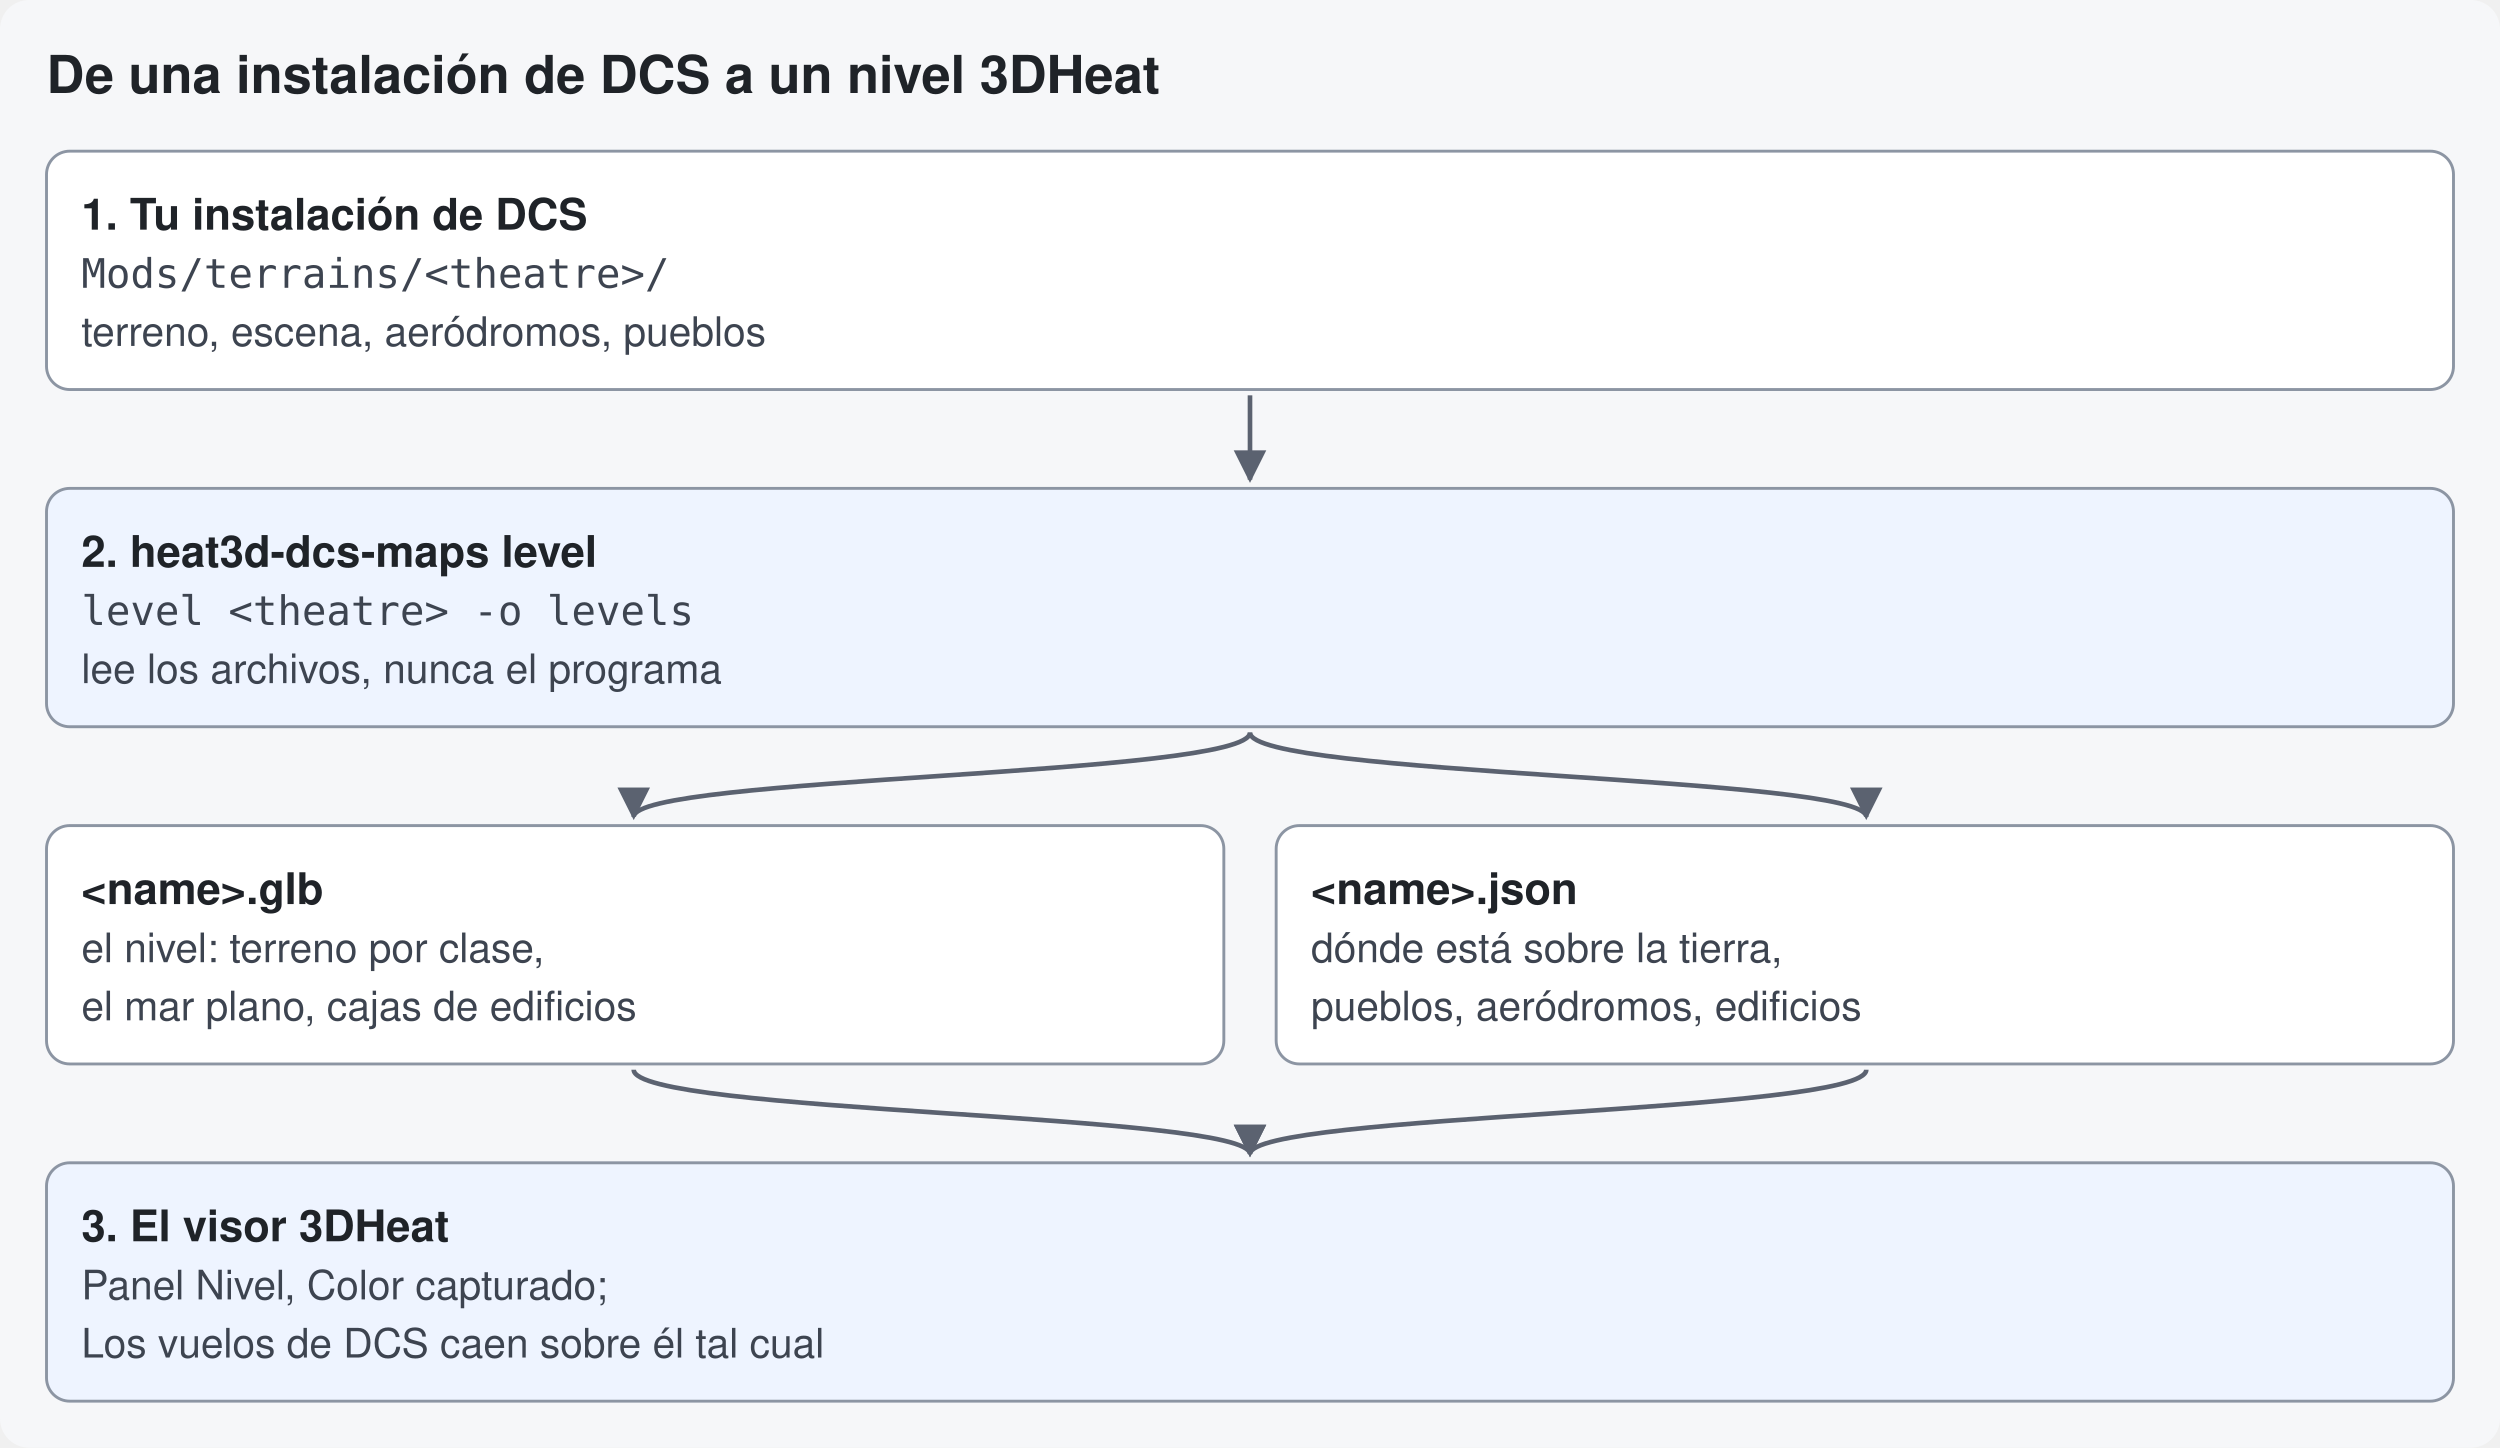
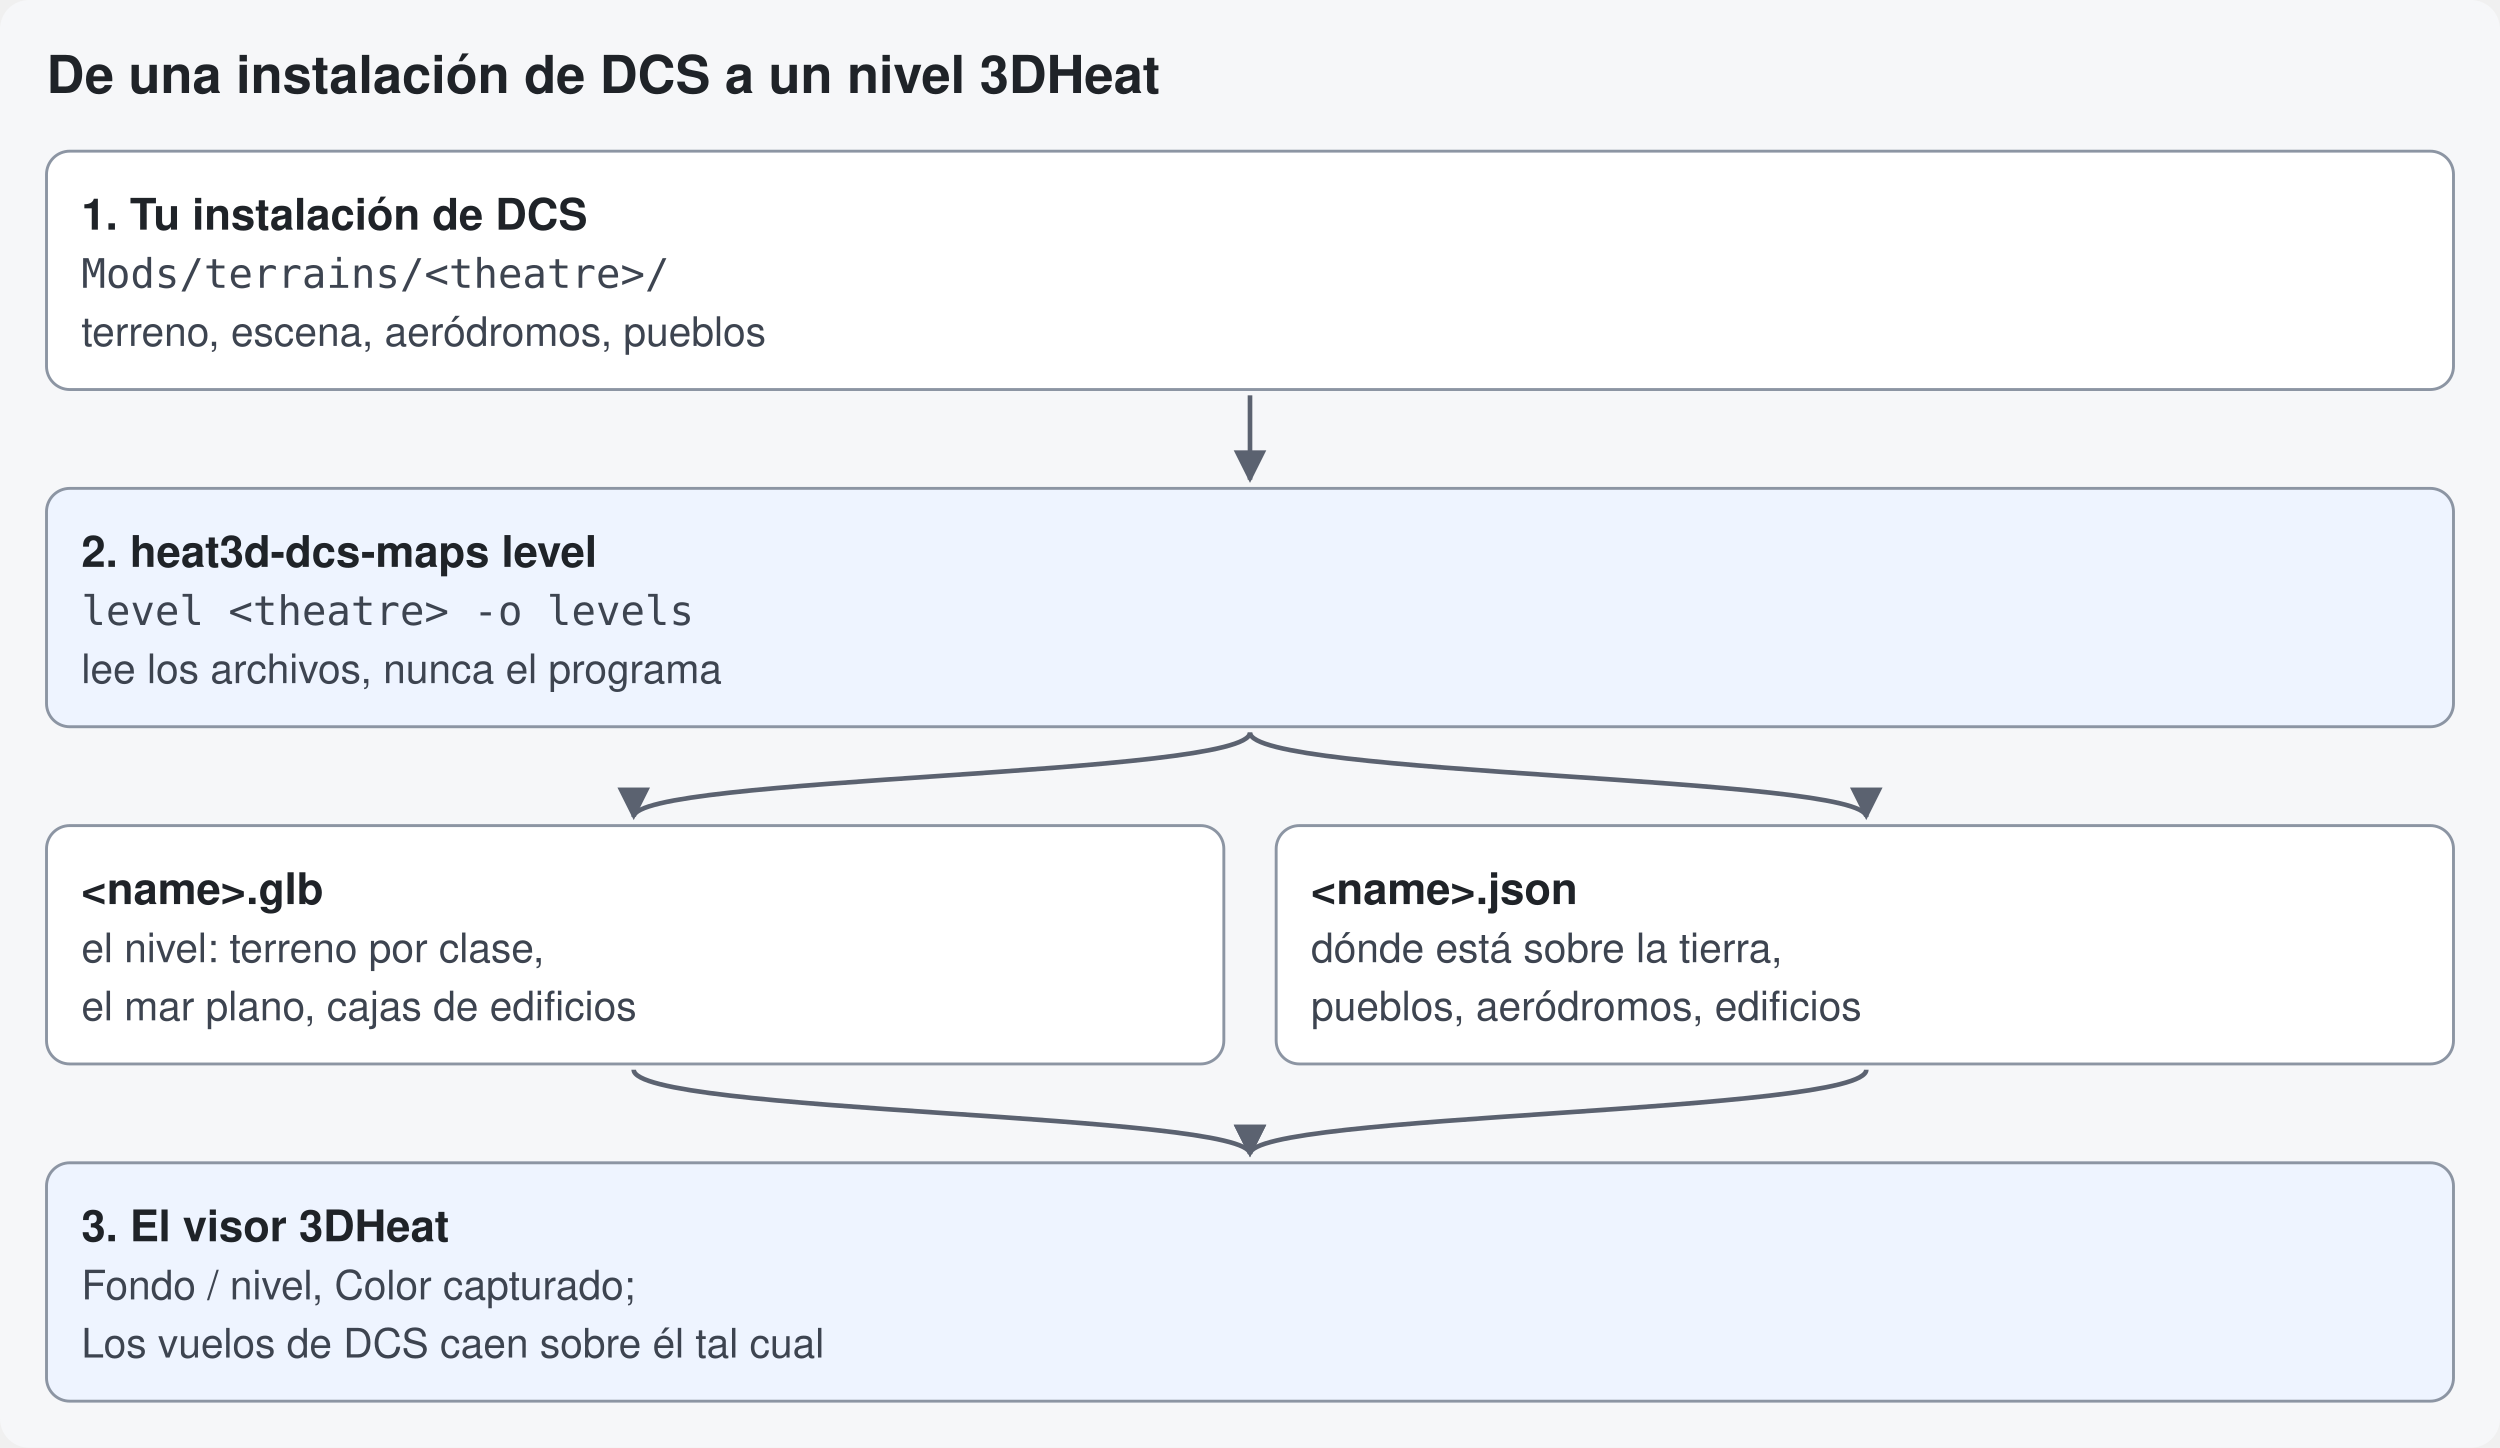
<svg xmlns="http://www.w3.org/2000/svg" width="860" height="498" viewBox="0 0 860 498" font-family="Segoe UI,Helvetica,Arial,sans-serif">
  <defs>
    <marker id="a" viewBox="0 0 10 10" refX="9" refY="5" markerWidth="7" markerHeight="7" orient="auto">
      <path d="M0,0L10,5L0,10z" fill="#5b6270" />
    </marker>
  </defs>
  <rect width="860" height="498" rx="10" fill="#f6f7f9" />
  <text x="16" y="32" font-size="18" fill="#1f2328" font-weight="600">De una instalación de DCS a un nivel 3DHeat</text>
  <rect x="16" y="52" width="828" height="82" rx="8" fill="#ffffff" stroke="#8c95a3" />
  <text x="28" y="79" font-size="15" fill="#1f2328" font-weight="600">1. Tu instalación de DCS</text>
  <text x="28" y="99" font-size="14" fill="#3d4450" font-family="Consolas,Menlo,monospace">Mods/terrains/&lt;theatre&gt;/</text>
  <text x="28" y="119" font-size="14" fill="#3d4450">terreno, escena, aeródromos, pueblos</text>
  <rect x="16" y="168" width="828" height="82" rx="8" fill="#eef4ff" stroke="#8c95a3" />
  <text x="28" y="195" font-size="15" fill="#1f2328" font-weight="600">2. heat3d-dcs-maps level</text>
  <text x="28" y="215" font-size="14" fill="#3d4450" font-family="Consolas,Menlo,monospace">level &lt;theatre&gt; -o levels</text>
  <text x="28" y="235" font-size="14" fill="#3d4450">lee los archivos, nunca el programa</text>
  <path d="M430,136 C430,151.0 430,151.0 430,165" fill="none" stroke="#5b6270" stroke-width="1.6" marker-end="url(#a)" />
  <rect x="16" y="284" width="405" height="82" rx="8" fill="#ffffff" stroke="#8c95a3" />
  <text x="28" y="311" font-size="15" fill="#1f2328" font-weight="600">&lt;name&gt;.glb</text>
  <text x="28" y="331" font-size="14" fill="#3d4450">el nivel: terreno por clase,</text>
  <text x="28" y="351" font-size="14" fill="#3d4450">el mar plano, cajas de edificios</text>
  <rect x="439" y="284" width="405" height="82" rx="8" fill="#ffffff" stroke="#8c95a3" />
  <text x="451" y="311" font-size="15" fill="#1f2328" font-weight="600">&lt;name&gt;.json</text>
  <text x="451" y="331" font-size="14" fill="#3d4450">dónde está sobre la tierra,</text>
  <text x="451" y="351" font-size="14" fill="#3d4450">pueblos, aeródromos, edificios</text>
  <path d="M430,252 C430,267.0 218,267.0 218,281" fill="none" stroke="#5b6270" stroke-width="1.6" marker-end="url(#a)" />
  <path d="M430,252 C430,267.0 642,267.0 642,281" fill="none" stroke="#5b6270" stroke-width="1.6" marker-end="url(#a)" />
  <rect x="16" y="400" width="828" height="82" rx="8" fill="#eef4ff" stroke="#8c95a3" />
  <text x="28" y="427" font-size="15" fill="#1f2328" font-weight="600">3. El visor 3DHeat</text>
-   <text x="28" y="447" font-size="14" fill="#3d4450">Panel Nivel, Color capturado;</text>
+   <text x="28" y="447" font-size="14" fill="#3d4450">Fondo / nivel, Color capturado;</text>
  <text x="28" y="467" font-size="14" fill="#3d4450">Los vuelos de DCS caen sobre él tal cual</text>
  <path d="M218,368 C218,383.0 430,383.0 430,397" fill="none" stroke="#5b6270" stroke-width="1.6" marker-end="url(#a)" />
  <path d="M642,368 C642,383.0 430,383.0 430,397" fill="none" stroke="#5b6270" stroke-width="1.6" marker-end="url(#a)" />
</svg>
